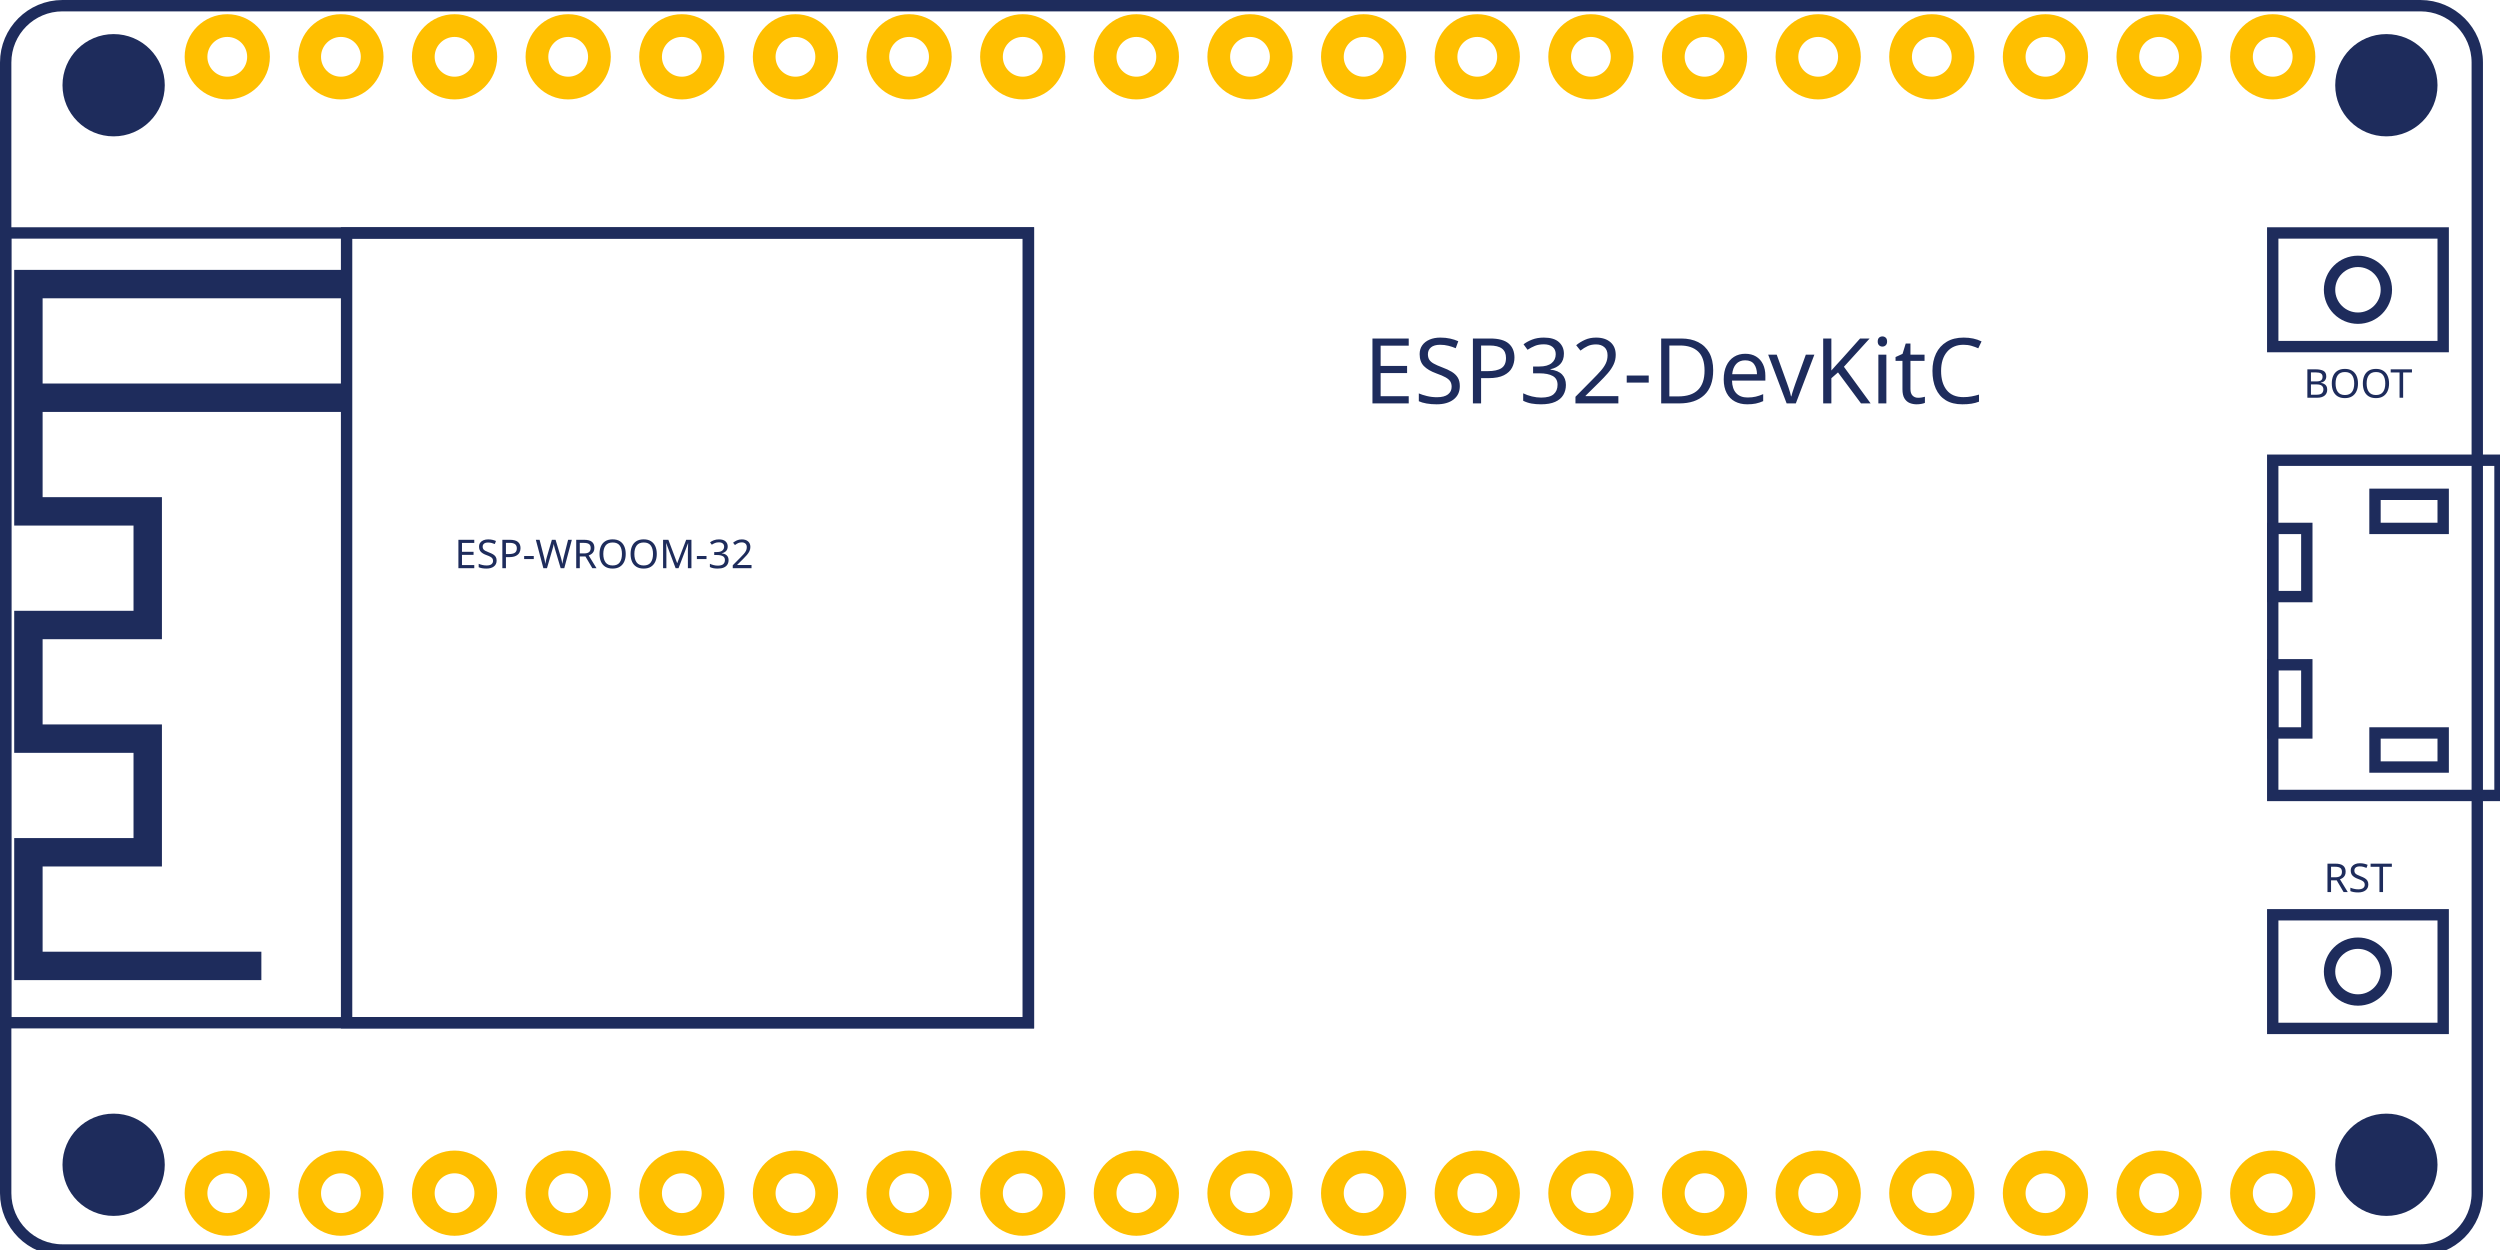
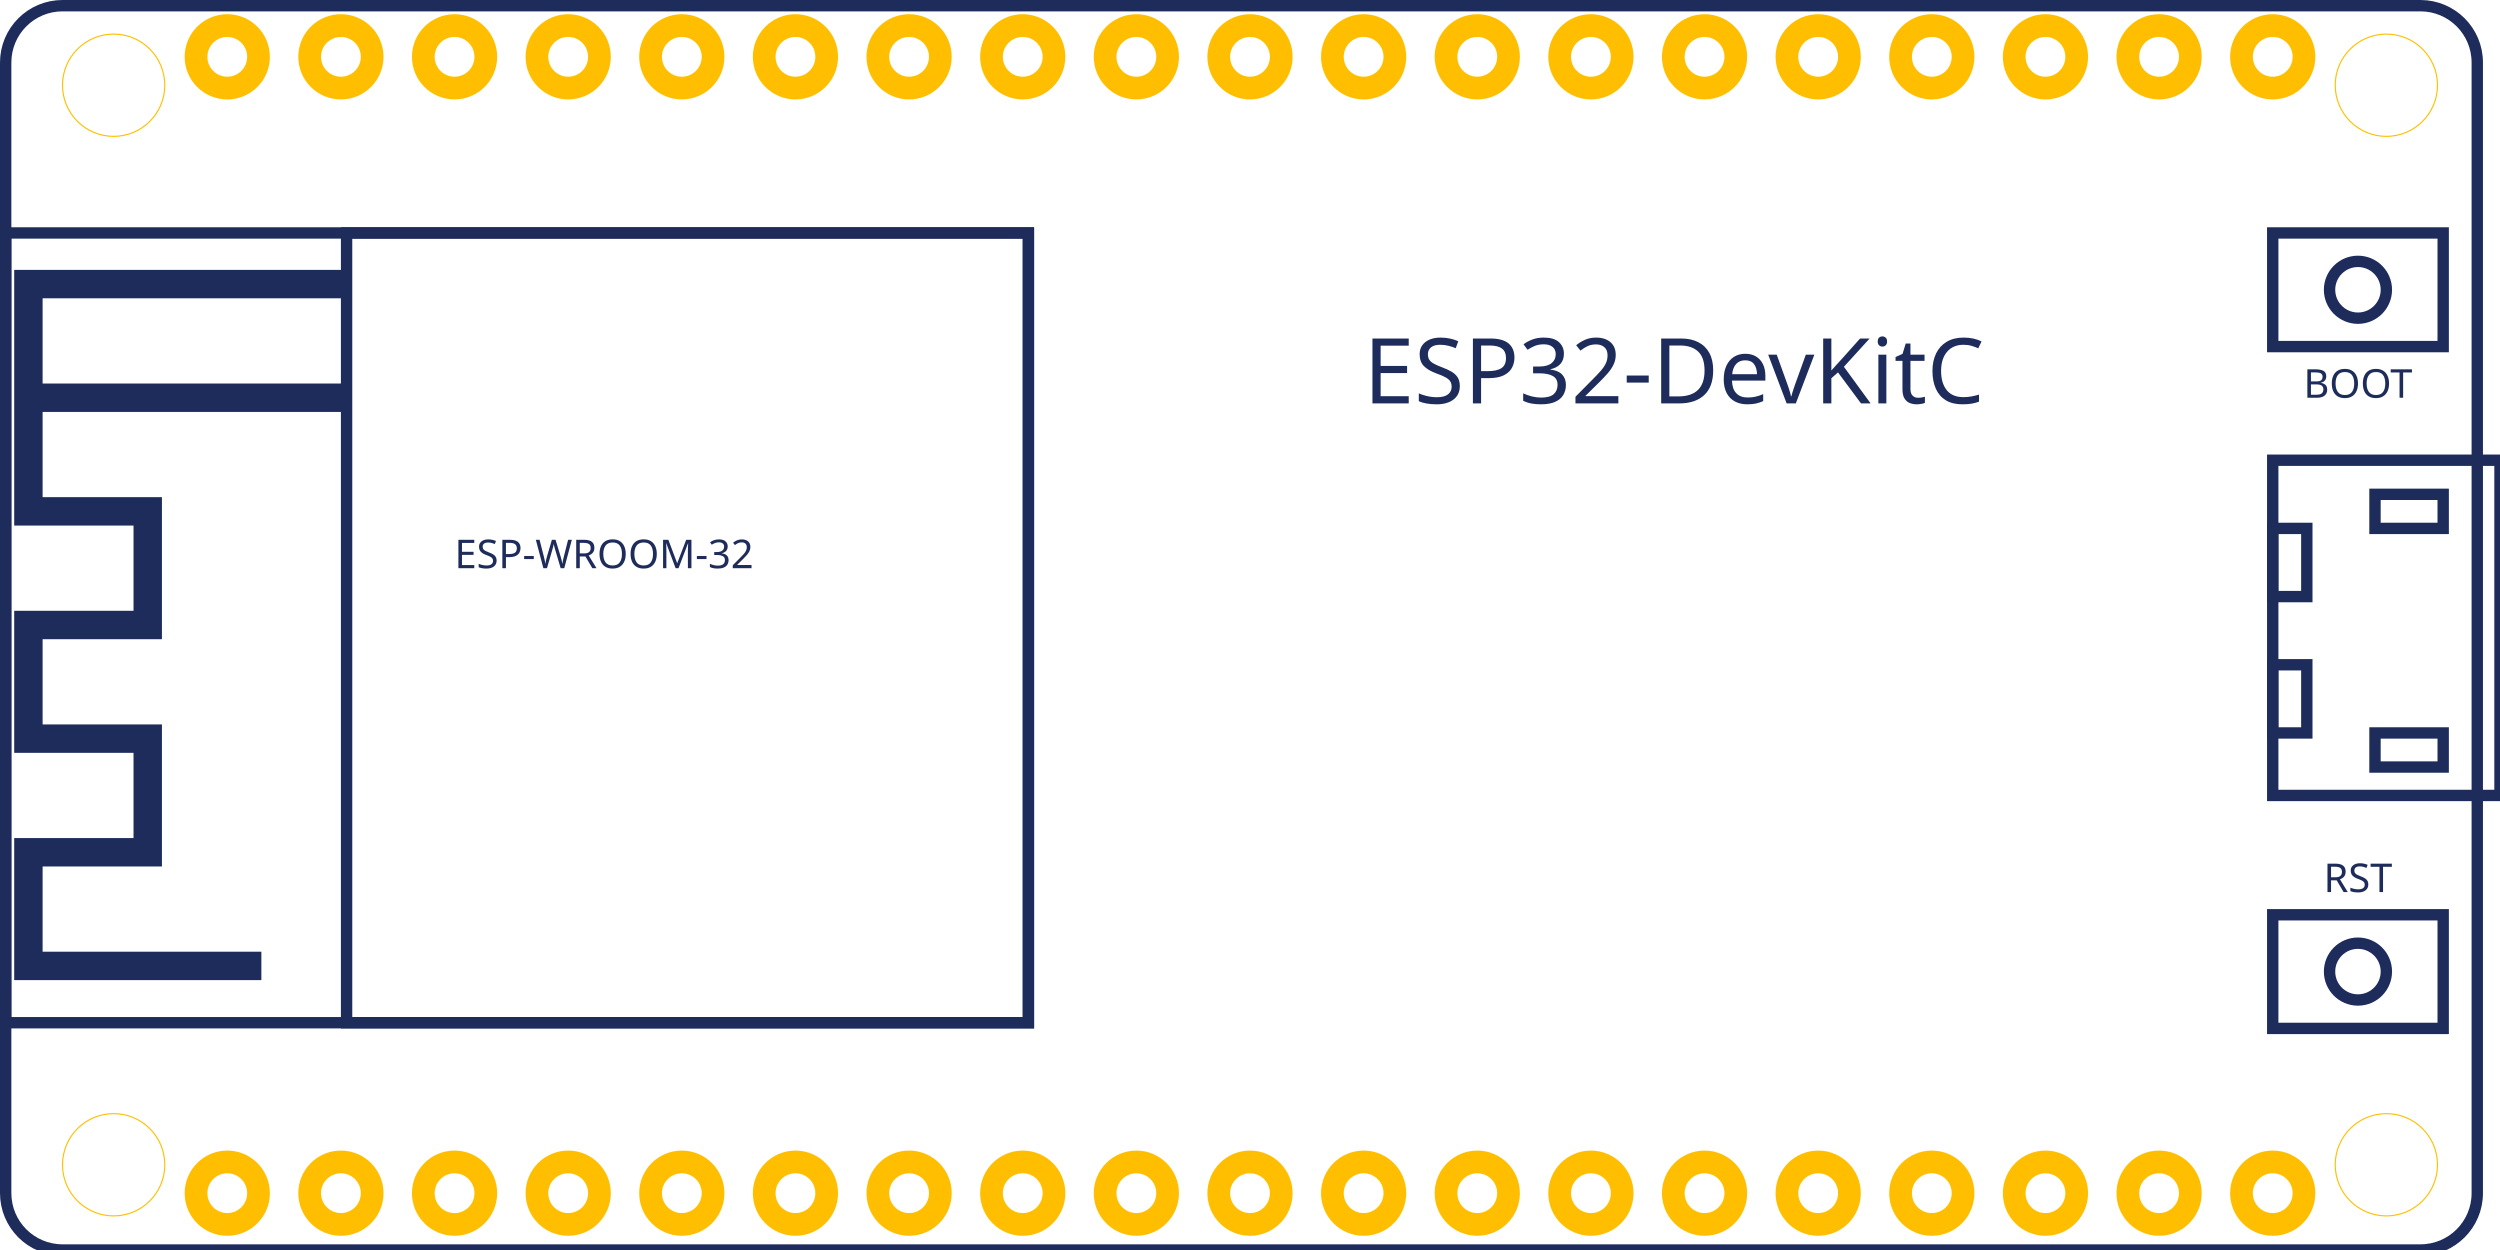
<svg xmlns="http://www.w3.org/2000/svg" version="1.2" baseProfile="tiny" width="2.2in" height="1.1in" viewBox="0 0 22000 11000" x="0in" y="0in">
  <g gorn="0.0" id="silkscreen">
    <rect x="50" y="50" rx="500" ry="500" width="21750" height="10950" style="fill:none;stroke:#1E2C5C;stroke-width:100;" />
    <text x="12000" y="3550" style="font-size:800px;text-anchor:start;fill:#1E2C5C;stroke:none;font-family:OCRA">ESP32-DevKitC</text>
    <text x="4000" y="5000" style="font-size:350px;text-anchor:start;fill:#1E2C5C;stroke:none;font-family:OCRA">ESP-WROOM-32</text>
-     <circle cx="1000" cy="750" r="450" style="fill:#1E2C5C;stroke:none;" />
-     <circle cx="1000" cy="10250" r="450" style="fill:#1E2C5C;stroke:none;" />
-     <circle cx="21000" cy="750" r="450" style="fill:#1E2C5C;stroke:none;" />
-     <circle cx="21000" cy="10250" r="450" style="fill:#1E2C5C;stroke:none;" />
    <rect x="50" y="2050" width="9000" height="6950" style="fill:none;stroke:#1E2C5C;stroke-width:100;" />
    <path d="M3050 2500 L250 2500 L250 3500 L3050 3500 M250 3500 L250 4500 L1300 4500 L1300 5500 L250 5500 L250 6500 L1300 6500 L1300 7500 L250 7500 L250 8500 L2300 8500" style="fill:none;stroke:#1E2C5C;stroke-width:250" />
    <rect x="3050" y="2050" width="6000" height="6950" style="fill:none;stroke:#1E2C5C;stroke-width:100;" />
    <rect x="20000" y="2050" width="1500" height="1000" style="fill:none;stroke:#1E2C5C;stroke-width:100;" />
    <circle cx="20750" cy="2550" r="250" style="fill:none;stroke:#1E2C5C;stroke-width:100;" />
    <text x="20750" y="3500" font-size="350" font-family="OCRA" fill="#1E2C5C" text-anchor="middle" id="label" stroke="none">BOOT</text>
    <rect x="20000" y="4050" width="2000" height="2950" style="fill:none;stroke:#1E2C5C;stroke-width:100;" />
    <rect x="20000" y="4650" width="300" height="600" style="fill:none;stroke:#1E2C5C;stroke-width:100;" />
    <rect x="20000" y="5850" width="300" height="600" style="fill:none;stroke:#1E2C5C;stroke-width:100;" />
    <rect x="20900" y="4350" width="600" height="300" style="fill:none;stroke:#1E2C5C;stroke-width:100;" />
    <rect x="20900" y="6450" width="600" height="300" style="fill:none;stroke:#1E2C5C;stroke-width:100;" />
    <rect x="20000" y="8050" width="1500" height="1000" style="fill:none;stroke:#1E2C5C;stroke-width:100;" />
    <circle cx="20750" cy="8550" r="250" style="fill:none;stroke:#1E2C5C;stroke-width:100;" />
    <text x="20750" y="7850" font-size="350" font-family="OCRA" fill="#1E2C5C" text-anchor="middle" id="label" stroke="none">RST</text>
  </g>
  <g id="copper1">
    <g id="copper0">
+       <circle cx="1000" cy="750" r="450" fill="none" stroke="rgb(255, 191, 0)" stroke-width="10" />
+       <circle cx="1000" cy="10250" r="450" fill="none" stroke="rgb(255, 191, 0)" stroke-width="10" />
+       <circle cx="21000" cy="750" r="450" fill="none" stroke="rgb(255, 191, 0)" stroke-width="10" />
+       <circle cx="21000" cy="10250" r="450" fill="none" stroke="rgb(255, 191, 0)" stroke-width="10" />
      <circle cx="2000" cy="10500" r="275" gorn="0.1.0.1" fill="none" id="connector0pin" stroke="rgb(255, 191, 0)" stroke-width="200" />
      <circle cx="3000" cy="10500" r="275" gorn="0.1.0.2" fill="none" id="connector1pin" stroke="rgb(255, 191, 0)" stroke-width="200" />
      <circle cx="4000" cy="10500" r="275" gorn="0.1.0.3" fill="none" id="connector2pin" stroke="rgb(255, 191, 0)" stroke-width="200" />
      <circle cx="5000" cy="10500" r="275" gorn="0.1.0.4" fill="none" id="connector3pin" stroke="rgb(255, 191, 0)" stroke-width="200" />
      <circle cx="6000" cy="10500" r="275" gorn="0.1.0.5" fill="none" id="connector4pin" stroke="rgb(255, 191, 0)" stroke-width="200" />
      <circle cx="7000" cy="10500" r="275" gorn="0.1.0.6" fill="none" id="connector5pin" stroke="rgb(255, 191, 0)" stroke-width="200" />
      <circle cx="8000" cy="10500" r="275" gorn="0.1.0.7" fill="none" id="connector6pin" stroke="rgb(255, 191, 0)" stroke-width="200" />
      <circle cx="9000" cy="10500" r="275" gorn="0.1.0.8" fill="none" id="connector7pin" stroke="rgb(255, 191, 0)" stroke-width="200" />
      <circle cx="10000" cy="10500" r="275" gorn="0.1.0.9" fill="none" id="connector8pin" stroke="rgb(255, 191, 0)" stroke-width="200" />
      <circle cx="11000" cy="10500" r="275" gorn="0.1.0.10" fill="none" id="connector9pin" stroke="rgb(255, 191, 0)" stroke-width="200" />
      <circle cx="12000" cy="10500" r="275" gorn="0.1.0.11" fill="none" id="connector10pin" stroke="rgb(255, 191, 0)" stroke-width="200" />
      <circle cx="13000" cy="10500" r="275" gorn="0.1.0.12" fill="none" id="connector11pin" stroke="rgb(255, 191, 0)" stroke-width="200" />
      <circle cx="14000" cy="10500" r="275" gorn="0.1.0.13" fill="none" id="connector12pin" stroke="rgb(255, 191, 0)" stroke-width="200" />
      <circle cx="15000" cy="10500" r="275" gorn="0.1.0.14" fill="none" id="connector13pin" stroke="rgb(255, 191, 0)" stroke-width="200" />
      <circle cx="16000" cy="10500" r="275" gorn="0.1.0.15" fill="none" id="connector14pin" stroke="rgb(255, 191, 0)" stroke-width="200" />
      <circle cx="17000" cy="10500" r="275" gorn="0.1.0.16" fill="none" id="connector15pin" stroke="rgb(255, 191, 0)" stroke-width="200" />
      <circle cx="18000" cy="10500" r="275" gorn="0.1.0.17" fill="none" id="connector16pin" stroke="rgb(255, 191, 0)" stroke-width="200" />
      <circle cx="19000" cy="10500" r="275" gorn="0.1.0.18" fill="none" id="connector17pin" stroke="rgb(255, 191, 0)" stroke-width="200" />
      <circle cx="20000" cy="10500" r="275" gorn="0.1.0.19" fill="none" id="connector18pin" stroke="rgb(255, 191, 0)" stroke-width="200" />
      <circle cx="2000" cy="500" r="275" gorn="0.2.0.38" fill="none" id="connector37pin" stroke="rgb(255, 191, 0)" stroke-width="200" />
      <circle cx="3000" cy="500" r="275" gorn="0.2.0.37" fill="none" id="connector36pin" stroke="rgb(255, 191, 0)" stroke-width="200" />
      <circle cx="4000" cy="500" r="275" gorn="0.2.0.36" fill="none" id="connector35pin" stroke="rgb(255, 191, 0)" stroke-width="200" />
      <circle cx="5000" cy="500" r="275" gorn="0.2.0.35" fill="none" id="connector34pin" stroke="rgb(255, 191, 0)" stroke-width="200" />
      <circle cx="6000" cy="500" r="275" gorn="0.2.0.34" fill="none" id="connector33pin" stroke="rgb(255, 191, 0)" stroke-width="200" />
      <circle cx="7000" cy="500" r="275" gorn="0.2.0.33" fill="none" id="connector32pin" stroke="rgb(255, 191, 0)" stroke-width="200" />
      <circle cx="8000" cy="500" r="275" gorn="0.2.0.32" fill="none" id="connector31pin" stroke="rgb(255, 191, 0)" stroke-width="200" />
      <circle cx="9000" cy="500" r="275" gorn="0.2.0.31" fill="none" id="connector30pin" stroke="rgb(255, 191, 0)" stroke-width="200" />
      <circle cx="10000" cy="500" r="275" gorn="0.2.0.30" fill="none" id="connector29pin" stroke="rgb(255, 191, 0)" stroke-width="200" />
      <circle cx="11000" cy="500" r="275" gorn="0.2.0.29" fill="none" id="connector28pin" stroke="rgb(255, 191, 0)" stroke-width="200" />
      <circle cx="12000" cy="500" r="275" gorn="0.2.0.28" fill="none" id="connector27pin" stroke="rgb(255, 191, 0)" stroke-width="200" />
      <circle cx="13000" cy="500" r="275" gorn="0.2.0.27" fill="none" id="connector26pin" stroke="rgb(255, 191, 0)" stroke-width="200" />
      <circle cx="14000" cy="500" r="275" gorn="0.2.0.26" fill="none" id="connector25pin" stroke="rgb(255, 191, 0)" stroke-width="200" />
      <circle cx="15000" cy="500" r="275" gorn="0.2.0.25" fill="none" id="connector24pin" stroke="rgb(255, 191, 0)" stroke-width="200" />
      <circle cx="16000" cy="500" r="275" gorn="0.2.0.24" fill="none" id="connector23pin" stroke="rgb(255, 191, 0)" stroke-width="200" />
      <circle cx="17000" cy="500" r="275" gorn="0.2.0.23" fill="none" id="connector22pin" stroke="rgb(255, 191, 0)" stroke-width="200" />
      <circle cx="18000" cy="500" r="275" gorn="0.2.0.22" fill="none" id="connector21pin" stroke="rgb(255, 191, 0)" stroke-width="200" />
      <circle cx="19000" cy="500" r="275" gorn="0.2.0.21" fill="none" id="connector20pin" stroke="rgb(255, 191, 0)" stroke-width="200" />
      <circle cx="20000" cy="500" r="275" gorn="0.2.0.20" fill="none" id="connector19pin" stroke="rgb(255, 191, 0)" stroke-width="200" />
    </g>
  </g>
</svg>
